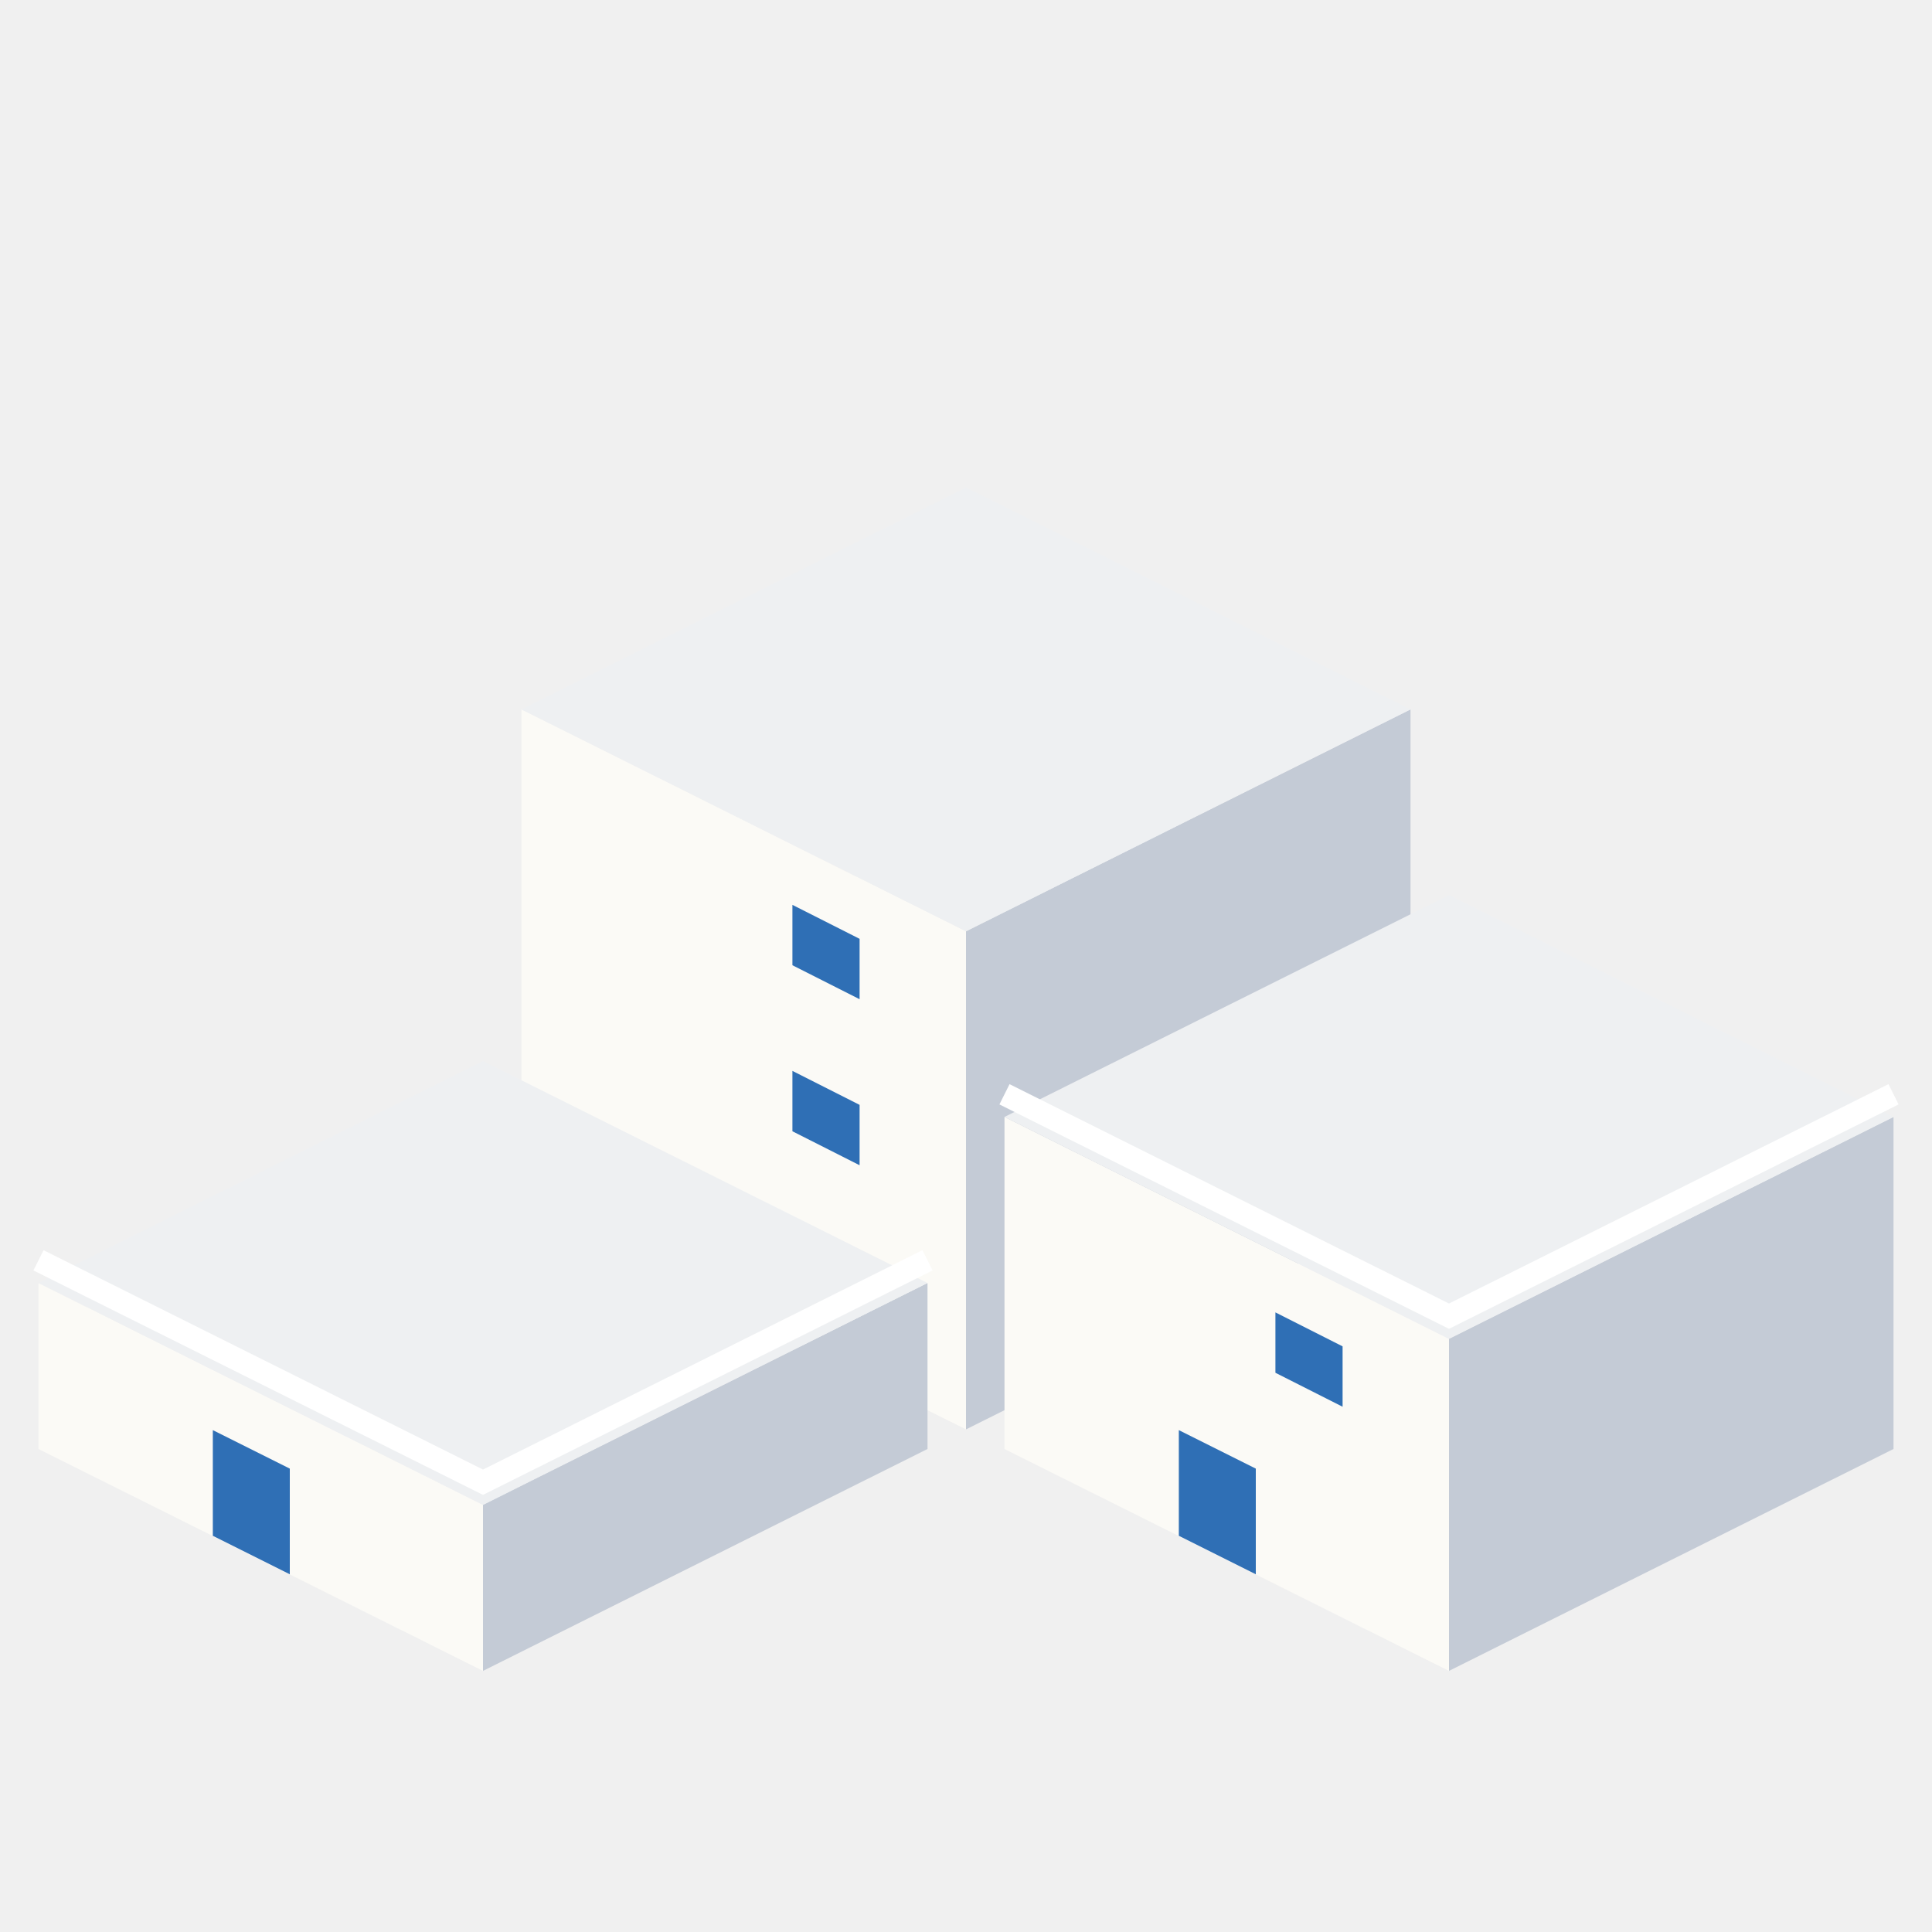
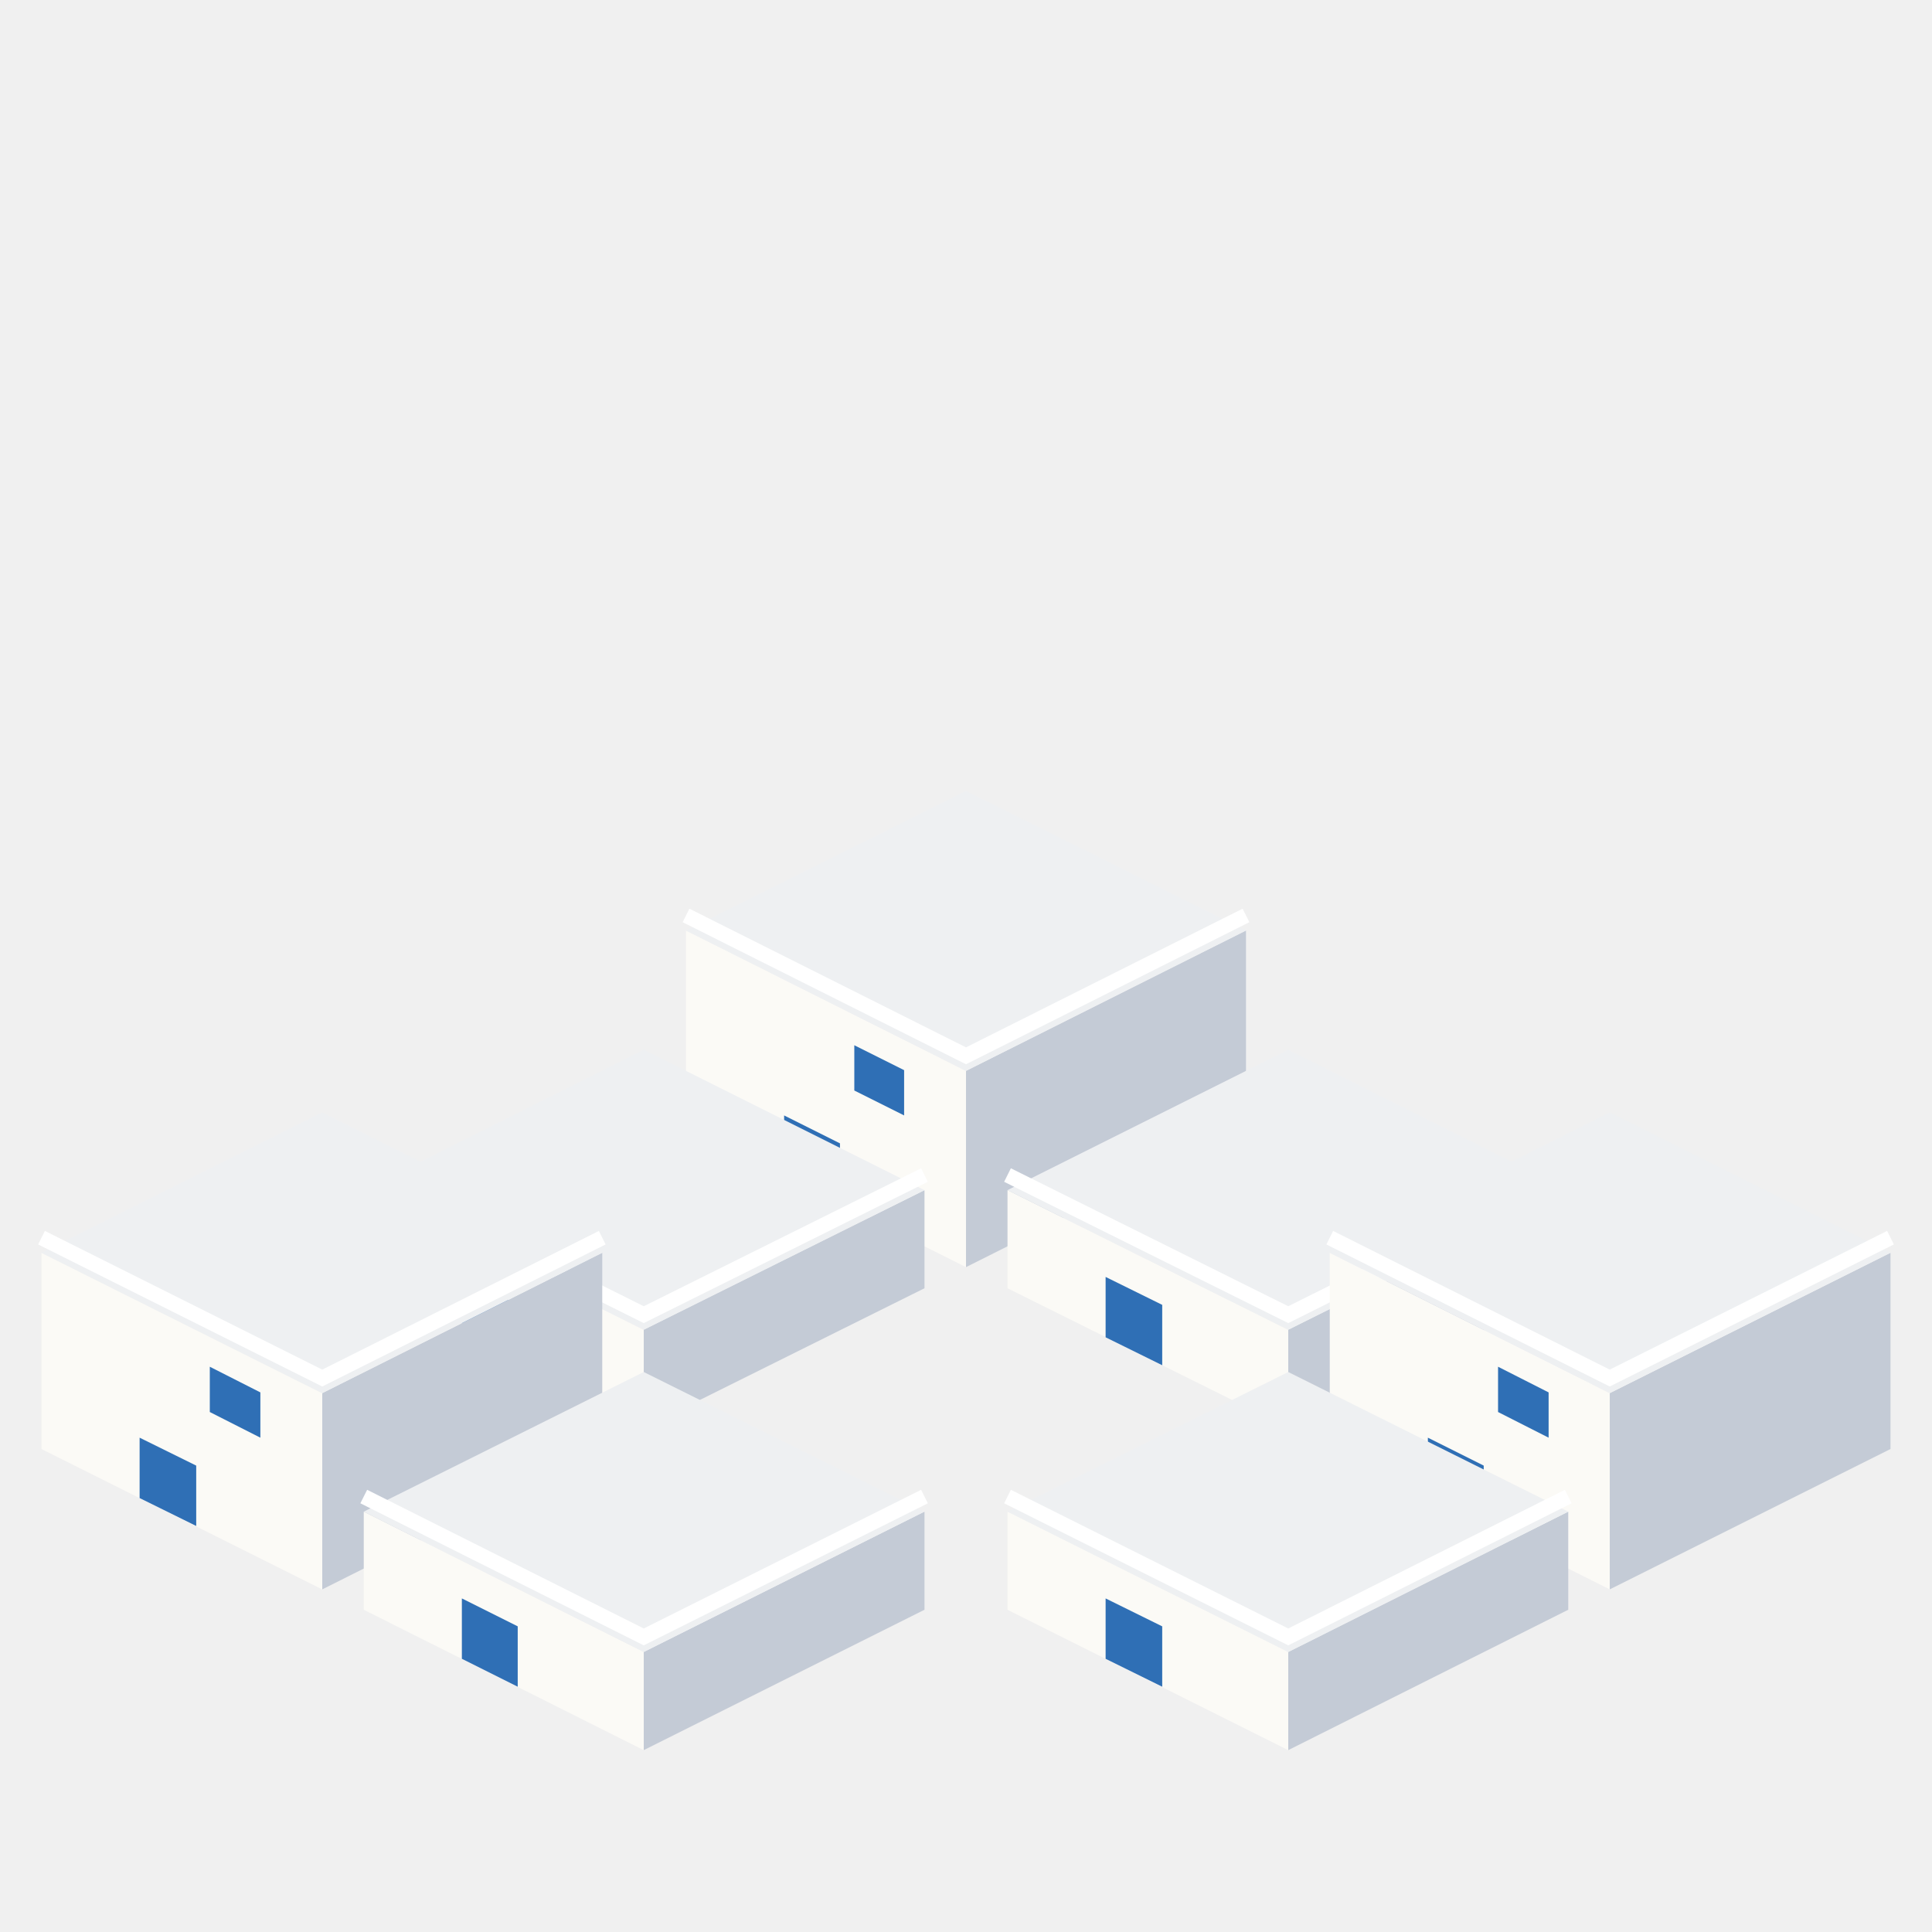
<svg xmlns="http://www.w3.org/2000/svg" viewBox="0 0 256 256" width="256" height="256">
-   <polygon points="69.1,160 128,189.4 128,123.4 69.1,94" fill="#fbfaf6" />
-   <polygon points="128,189.4 186.9,160 186.9,94 128,123.4" fill="#c4cbd6" />
-   <polygon points="128,64.6 186.9,94 128,123.4 69.1,94" fill="#eef0f2" />
-   <polygon points="92.2,171.5 102.4,176.6 102.4,162.6 92.2,157.5" fill="#2f6fb5" />
-   <polygon points="105,149.9 113.9,154.4 113.9,146.4 105,141.9" fill="#2f6fb5" />
-   <polygon points="105,127.9 113.9,132.4 113.9,124.4 105,119.9" fill="#2f6fb5" />
-   <polygon points="133.1,192 192,221.4 192,177.4 133.1,148" fill="#fbfaf6" />
-   <polygon points="192,221.4 250.9,192 250.9,148 192,177.4" fill="#c4cbd6" />
-   <polygon points="192,118.6 250.9,148 192,177.4 133.1,148" fill="#eef0f2" />
-   <polygon points="156.2,203.5 166.4,208.6 166.4,194.6 156.2,189.5" fill="#2f6fb5" />
-   <polygon points="169,181.9 177.9,186.4 177.9,178.4 169,173.9" fill="#2f6fb5" />
-   <polyline points="133.1,145 192,174.4 250.9,145" fill="none" stroke="#ffffff" stroke-width="3" />
-   <polygon points="5.1,192 64,221.4 64,199.4 5.1,170" fill="#fbfaf6" />
-   <polygon points="64,221.4 122.9,192 122.9,170 64,199.4" fill="#c4cbd6" />
-   <polygon points="64,140.6 122.9,170 64,199.4 5.1,170" fill="#eef0f2" />
-   <polygon points="28.2,203.5 38.4,208.6 38.4,194.6 28.2,189.5" fill="#2f6fb5" />
-   <polyline points="5.1,167 64,196.4 122.9,167" fill="none" stroke="#ffffff" stroke-width="3" />
+   <polygon points="90.9,149.3 128,167.9 128,141.9 90.9,123.3" fill="#fbfaf6" />
+   <polygon points="128,167.9 165.1,149.3 165.1,123.3 128,141.9" fill="#c4cbd6" />
+   <polygon points="128,104.8 165.1,123.3 128,141.9 90.9,123.3" fill="#eef0f2" />
+   <polygon points="103.9,155.8 111.3,159.5 111.3,151.5 103.9,147.8" fill="#2f6fb5" />
+   <polygon points="113.2,144.5 119.8,147.8 119.8,141.8 113.2,138.5" fill="#2f6fb5" />
+   <polyline points="90.9,121.3 128,139.9 165.1,121.3" fill="none" stroke="#ffffff" stroke-width="2" />
+   <polygon points="133.5,170.7 170.7,189.2 170.7,176.2 133.5,157.7" fill="#fbfaf6" />
+   <polygon points="170.7,189.2 207.8,170.7 207.8,157.7 170.7,176.2" fill="#c4cbd6" />
+   <polygon points="170.7,139.1 207.8,157.7 170.7,176.2 133.5,157.7" fill="#eef0f2" />
+   <polygon points="146.5,177.2 154,180.9 154,172.9 146.5,169.2" fill="#2f6fb5" />
+   <polyline points="133.5,155.7 170.7,174.2 207.8,155.7" fill="none" stroke="#ffffff" stroke-width="2" />
+   <polygon points="48.2,170.7 85.3,189.2 85.3,176.2 48.2,157.7" fill="#fbfaf6" />
+   <polygon points="85.3,189.2 122.5,170.7 122.5,157.7 85.3,176.2" fill="#c4cbd6" />
+   <polygon points="85.3,139.1 122.5,157.7 85.3,176.2 48.2,157.7" fill="#eef0f2" />
+   <polygon points="61.2,177.2 68.6,180.9 68.6,172.9 61.2,169.2" fill="#2f6fb5" />
+   <polyline points="48.2,155.7 85.3,174.2 122.5,155.7" fill="none" stroke="#ffffff" stroke-width="2" />
+   <polygon points="176.2,192 213.3,210.6 213.3,184.6 176.2,166" fill="#fbfaf6" />
+   <polygon points="213.3,210.6 250.5,192 250.5,166 213.3,184.6" fill="#c4cbd6" />
+   <polygon points="213.3,147.4 250.5,166 213.3,184.6 176.2,166" fill="#eef0f2" />
+   <polygon points="189.2,198.5 196.6,202.2 196.6,194.2 189.2,190.5" fill="#2f6fb5" />
+   <polygon points="198.5,187.1 205.2,190.5 205.2,184.5 198.5,181.1" fill="#2f6fb5" />
+   <polyline points="176.2,164 213.3,182.6 250.5,164" fill="none" stroke="#ffffff" stroke-width="2" />
+   <polygon points="5.5,192 42.7,210.6 42.7,184.6 5.5,166" fill="#fbfaf6" />
+   <polygon points="42.7,210.6 79.8,192 79.8,166 42.7,184.6" fill="#c4cbd6" />
+   <polygon points="42.7,147.4 79.8,166 42.7,184.6 5.5,166" fill="#eef0f2" />
+   <polygon points="18.5,198.5 26,202.2 26,194.2 18.5,190.5" fill="#2f6fb5" />
+   <polygon points="27.8,187.1 34.5,190.5 34.5,184.5 27.8,181.1" fill="#2f6fb5" />
+   <polyline points="5.5,164 42.7,182.6 79.8,164" fill="none" stroke="#ffffff" stroke-width="2" />
+   <polygon points="133.5,213.3 170.7,231.9 170.7,218.9 133.5,200.3" fill="#fbfaf6" />
+   <polygon points="170.7,231.9 207.8,213.3 207.8,200.3 170.7,218.9" fill="#c4cbd6" />
+   <polygon points="170.7,181.8 207.8,200.3 170.7,218.9 133.5,200.3" fill="#eef0f2" />
+   <polygon points="146.5,219.8 154,223.5 154,215.5 146.5,211.8" fill="#2f6fb5" />
+   <polyline points="133.5,198.3 170.7,216.9 207.8,198.3" fill="none" stroke="#ffffff" stroke-width="2" />
+   <polygon points="48.2,213.3 85.3,231.9 85.3,218.9 48.2,200.3" fill="#fbfaf6" />
+   <polygon points="85.3,231.9 122.5,213.3 122.5,200.3 85.3,218.9" fill="#c4cbd6" />
+   <polygon points="85.3,181.8 122.5,200.3 85.3,218.9 48.2,200.3" fill="#eef0f2" />
+   <polygon points="61.2,219.8 68.6,223.5 68.6,215.5 61.2,211.8" fill="#2f6fb5" />
+   <polyline points="48.2,198.3 85.3,216.9 122.5,198.3" fill="none" stroke="#ffffff" stroke-width="2" />
</svg>
